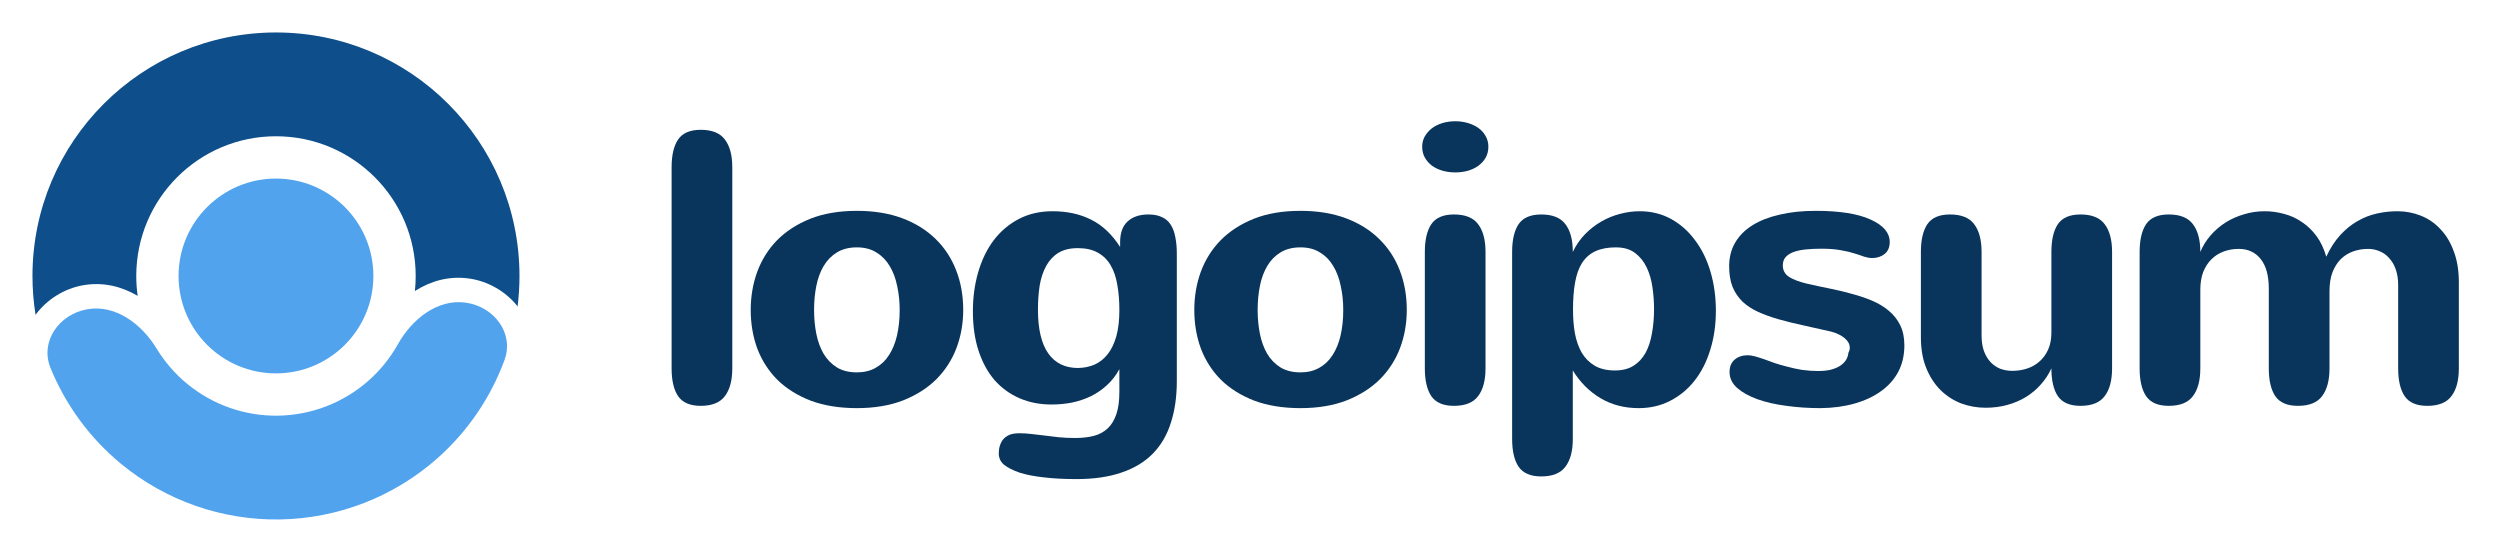
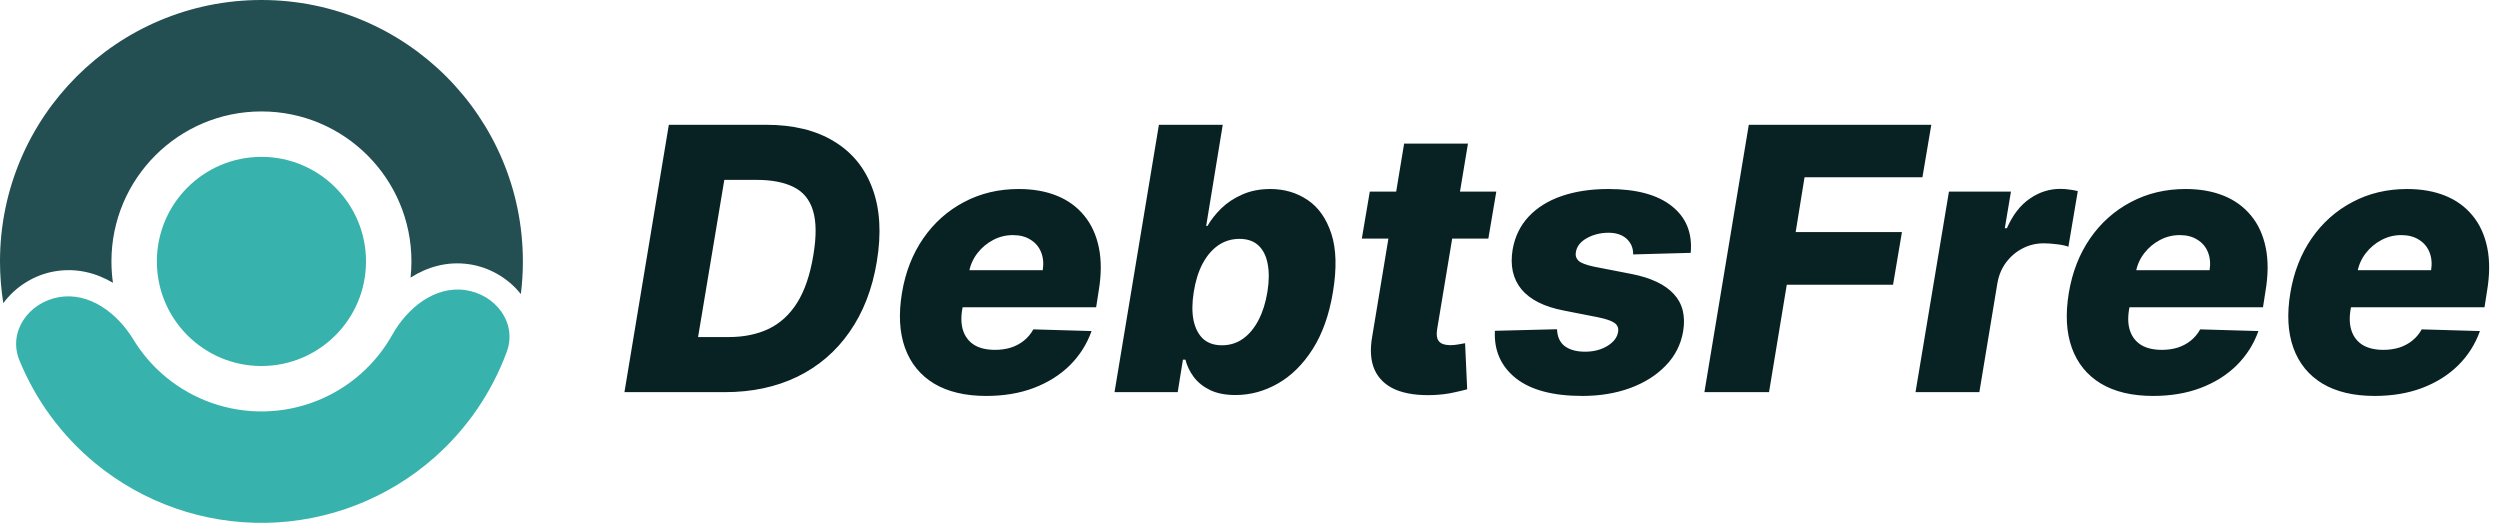
- <svg xmlns="http://www.w3.org/2000/svg" id="logo-27" width="154" height="34" viewBox="0 0 154 34" fill="none">
-   <path d="M45.109 22.691C45.109 23.434 44.957 24.004 44.652 24.402C44.355 24.801 43.859 25 43.164 25C42.508 25 42.043 24.801 41.77 24.402C41.504 24.004 41.371 23.434 41.371 22.691V10.305C41.371 9.562 41.504 8.992 41.77 8.594C42.043 8.195 42.508 7.996 43.164 7.996C43.859 7.996 44.355 8.195 44.652 8.594C44.957 8.992 45.109 9.562 45.109 10.305V22.691Z" class="cneutral" fill="#09355D" />
-   <path d="M46.244 19.094C46.244 18.266 46.377 17.484 46.643 16.75C46.916 16.008 47.322 15.359 47.861 14.805C48.408 14.25 49.088 13.809 49.901 13.48C50.721 13.152 51.682 12.988 52.783 12.988C53.838 12.988 54.772 13.141 55.584 13.445C56.397 13.75 57.08 14.176 57.635 14.723C58.19 15.262 58.611 15.906 58.901 16.656C59.19 17.398 59.334 18.211 59.334 19.094C59.334 19.914 59.197 20.691 58.924 21.426C58.651 22.152 58.24 22.793 57.693 23.348C57.147 23.895 56.463 24.332 55.643 24.66C54.822 24.98 53.869 25.141 52.783 25.141C51.713 25.141 50.768 24.988 49.947 24.684C49.135 24.371 48.451 23.945 47.897 23.406C47.35 22.859 46.936 22.219 46.654 21.484C46.381 20.742 46.244 19.945 46.244 19.094ZM50.147 19.094C50.147 19.609 50.193 20.102 50.287 20.57C50.381 21.031 50.529 21.438 50.733 21.789C50.943 22.141 51.217 22.422 51.553 22.633C51.889 22.836 52.299 22.938 52.783 22.938C53.229 22.938 53.615 22.844 53.943 22.656C54.279 22.469 54.553 22.207 54.764 21.871C54.983 21.535 55.147 21.133 55.256 20.664C55.365 20.188 55.42 19.664 55.42 19.094C55.42 18.578 55.369 18.09 55.268 17.629C55.174 17.16 55.022 16.75 54.811 16.398C54.6 16.039 54.326 15.758 53.99 15.555C53.662 15.344 53.26 15.238 52.783 15.238C52.307 15.238 51.901 15.34 51.565 15.543C51.229 15.746 50.955 16.023 50.744 16.375C50.533 16.727 50.381 17.137 50.287 17.605C50.193 18.074 50.147 18.57 50.147 19.094Z" class="cneutral" fill="#09355D" />
-   <path d="M68.953 22.738C68.742 23.129 68.484 23.461 68.18 23.734C67.883 24.008 67.551 24.234 67.184 24.414C66.824 24.586 66.438 24.715 66.024 24.801C65.617 24.879 65.199 24.918 64.77 24.918C64.051 24.918 63.395 24.789 62.801 24.531C62.207 24.273 61.696 23.902 61.266 23.418C60.844 22.926 60.516 22.324 60.281 21.613C60.047 20.902 59.93 20.09 59.93 19.176C59.93 18.316 60.039 17.512 60.258 16.762C60.477 16.012 60.793 15.359 61.207 14.805C61.629 14.25 62.145 13.812 62.754 13.492C63.363 13.172 64.059 13.012 64.84 13.012C65.731 13.012 66.52 13.184 67.207 13.527C67.903 13.871 68.5 14.434 69 15.215V14.91C69 14.348 69.153 13.926 69.457 13.645C69.77 13.355 70.199 13.211 70.746 13.211C71.074 13.211 71.352 13.266 71.578 13.375C71.805 13.477 71.984 13.633 72.117 13.844C72.25 14.047 72.344 14.301 72.399 14.605C72.461 14.902 72.492 15.242 72.492 15.625V23.477C72.492 24.43 72.371 25.281 72.129 26.031C71.895 26.781 71.528 27.414 71.028 27.93C70.528 28.445 69.887 28.836 69.106 29.102C68.324 29.375 67.395 29.512 66.317 29.512C65.559 29.512 64.887 29.477 64.301 29.406C63.723 29.344 63.223 29.246 62.801 29.113C62.379 28.965 62.059 28.801 61.84 28.621C61.629 28.441 61.524 28.207 61.524 27.918C61.524 27.754 61.547 27.598 61.594 27.449C61.641 27.301 61.711 27.168 61.805 27.051C61.906 26.941 62.035 26.852 62.192 26.781C62.356 26.719 62.555 26.688 62.789 26.688C63.039 26.688 63.289 26.703 63.539 26.734C63.797 26.766 64.063 26.797 64.336 26.828C64.617 26.867 64.91 26.902 65.215 26.934C65.528 26.965 65.863 26.98 66.223 26.98C66.653 26.98 67.035 26.938 67.371 26.852C67.707 26.766 67.992 26.613 68.227 26.395C68.461 26.176 68.641 25.883 68.766 25.516C68.891 25.156 68.953 24.695 68.953 24.133V22.738ZM68.953 19.094C68.953 18.523 68.91 18.004 68.824 17.535C68.746 17.066 68.609 16.668 68.414 16.34C68.219 16.004 67.957 15.746 67.629 15.566C67.301 15.379 66.891 15.285 66.399 15.285C65.914 15.285 65.512 15.383 65.192 15.578C64.879 15.773 64.629 16.043 64.442 16.387C64.254 16.73 64.121 17.133 64.043 17.594C63.973 18.055 63.938 18.547 63.938 19.07C63.938 20.266 64.149 21.164 64.57 21.766C64.992 22.367 65.606 22.668 66.41 22.668C66.785 22.66 67.125 22.59 67.43 22.457C67.742 22.316 68.012 22.102 68.238 21.812C68.465 21.523 68.641 21.156 68.766 20.711C68.891 20.266 68.953 19.727 68.953 19.094Z" class="cneutral" fill="#09355D" />
-   <path d="M73.569 19.094C73.569 18.266 73.701 17.484 73.967 16.75C74.24 16.008 74.647 15.359 75.186 14.805C75.733 14.25 76.412 13.809 77.225 13.48C78.045 13.152 79.006 12.988 80.108 12.988C81.162 12.988 82.096 13.141 82.908 13.445C83.721 13.75 84.404 14.176 84.959 14.723C85.514 15.262 85.936 15.906 86.225 16.656C86.514 17.398 86.658 18.211 86.658 19.094C86.658 19.914 86.522 20.691 86.248 21.426C85.975 22.152 85.565 22.793 85.018 23.348C84.471 23.895 83.787 24.332 82.967 24.66C82.147 24.98 81.194 25.141 80.108 25.141C79.037 25.141 78.092 24.988 77.272 24.684C76.459 24.371 75.776 23.945 75.221 23.406C74.674 22.859 74.26 22.219 73.979 21.484C73.705 20.742 73.569 19.945 73.569 19.094ZM77.471 19.094C77.471 19.609 77.518 20.102 77.612 20.57C77.705 21.031 77.854 21.438 78.057 21.789C78.268 22.141 78.541 22.422 78.877 22.633C79.213 22.836 79.623 22.938 80.108 22.938C80.553 22.938 80.94 22.844 81.268 22.656C81.604 22.469 81.877 22.207 82.088 21.871C82.307 21.535 82.471 21.133 82.58 20.664C82.69 20.188 82.744 19.664 82.744 19.094C82.744 18.578 82.694 18.09 82.592 17.629C82.498 17.16 82.346 16.75 82.135 16.398C81.924 16.039 81.651 15.758 81.315 15.555C80.987 15.344 80.584 15.238 80.108 15.238C79.631 15.238 79.225 15.34 78.889 15.543C78.553 15.746 78.279 16.023 78.069 16.375C77.858 16.727 77.705 17.137 77.612 17.605C77.518 18.074 77.471 18.57 77.471 19.094Z" class="cneutral" fill="#09355D" />
-   <path d="M91.684 9.039C91.684 9.297 91.625 9.527 91.508 9.73C91.391 9.926 91.239 10.09 91.051 10.223C90.864 10.355 90.645 10.457 90.395 10.527C90.153 10.59 89.903 10.621 89.645 10.621C89.371 10.621 89.11 10.586 88.86 10.516C88.618 10.445 88.403 10.344 88.215 10.211C88.028 10.07 87.879 9.902 87.77 9.707C87.66 9.512 87.606 9.289 87.606 9.039C87.606 8.812 87.657 8.605 87.758 8.418C87.868 8.223 88.012 8.055 88.192 7.914C88.371 7.773 88.586 7.664 88.836 7.586C89.086 7.508 89.36 7.469 89.657 7.469C89.914 7.469 90.164 7.504 90.407 7.574C90.657 7.645 90.875 7.746 91.063 7.879C91.25 8.012 91.399 8.176 91.508 8.371C91.625 8.566 91.684 8.789 91.684 9.039ZM91.508 22.691C91.508 23.434 91.356 24.004 91.051 24.402C90.754 24.801 90.258 25 89.563 25C88.907 25 88.442 24.801 88.168 24.402C87.903 24.004 87.77 23.434 87.77 22.691V15.52C87.77 14.777 87.903 14.207 88.168 13.809C88.442 13.41 88.907 13.211 89.563 13.211C90.258 13.211 90.754 13.41 91.051 13.809C91.356 14.207 91.508 14.777 91.508 15.52V22.691Z" class="cneutral" fill="#09355D" />
-   <path d="M96.897 19.07C96.897 19.594 96.936 20.082 97.014 20.535C97.1 20.988 97.241 21.387 97.436 21.73C97.639 22.066 97.905 22.332 98.233 22.527C98.569 22.723 98.983 22.82 99.475 22.82C99.928 22.82 100.307 22.727 100.612 22.539C100.924 22.344 101.174 22.078 101.362 21.742C101.549 21.398 101.682 20.996 101.76 20.535C101.846 20.074 101.889 19.574 101.889 19.035C101.889 18.605 101.858 18.168 101.795 17.723C101.733 17.27 101.616 16.859 101.444 16.492C101.272 16.125 101.034 15.824 100.729 15.59C100.424 15.355 100.026 15.238 99.534 15.238C99.041 15.238 98.623 15.316 98.28 15.473C97.944 15.629 97.67 15.867 97.459 16.188C97.256 16.508 97.112 16.91 97.026 17.395C96.94 17.871 96.897 18.43 96.897 19.07ZM96.885 15.52C97.081 15.105 97.331 14.742 97.635 14.43C97.94 14.117 98.276 13.855 98.643 13.645C99.01 13.434 99.393 13.277 99.791 13.176C100.198 13.066 100.6 13.012 100.998 13.012C101.717 13.012 102.366 13.172 102.944 13.492C103.522 13.812 104.014 14.25 104.42 14.805C104.834 15.352 105.151 16 105.37 16.75C105.588 17.492 105.698 18.289 105.698 19.141C105.698 20.023 105.58 20.832 105.346 21.566C105.12 22.301 104.795 22.934 104.373 23.465C103.959 23.988 103.459 24.398 102.873 24.695C102.295 24.992 101.651 25.141 100.94 25.141C100.065 25.141 99.284 24.938 98.596 24.531C97.909 24.125 97.338 23.555 96.885 22.82V27.039C96.885 27.781 96.733 28.352 96.428 28.75C96.131 29.148 95.635 29.348 94.94 29.348C94.284 29.348 93.819 29.148 93.545 28.75C93.28 28.352 93.147 27.781 93.147 27.039V15.52C93.147 14.777 93.28 14.207 93.545 13.809C93.819 13.41 94.284 13.211 94.94 13.211C95.635 13.211 96.131 13.41 96.428 13.809C96.733 14.207 96.885 14.777 96.885 15.52Z" class="cneutral" fill="#09355D" />
-   <path d="M109.821 16.352C109.821 16.656 109.954 16.895 110.219 17.066C110.485 17.23 110.852 17.367 111.321 17.477C111.766 17.578 112.223 17.676 112.692 17.77C113.161 17.863 113.618 17.973 114.063 18.098C114.508 18.215 114.926 18.355 115.317 18.52C115.707 18.684 116.051 18.891 116.348 19.141C116.645 19.383 116.879 19.68 117.051 20.031C117.223 20.375 117.309 20.789 117.309 21.273C117.309 21.883 117.184 22.426 116.934 22.902C116.684 23.371 116.329 23.77 115.868 24.098C115.415 24.426 114.872 24.68 114.239 24.859C113.606 25.039 112.907 25.133 112.141 25.141C111.415 25.141 110.715 25.094 110.043 25C109.372 24.914 108.774 24.777 108.25 24.59C107.735 24.402 107.321 24.172 107.008 23.898C106.696 23.617 106.54 23.289 106.54 22.914C106.54 22.586 106.645 22.332 106.856 22.152C107.067 21.973 107.336 21.883 107.665 21.883C107.79 21.883 107.938 21.906 108.11 21.953C108.282 22 108.469 22.059 108.672 22.129C108.875 22.199 109.09 22.277 109.317 22.363C109.551 22.441 109.793 22.512 110.043 22.574C110.356 22.66 110.676 22.73 111.004 22.785C111.34 22.832 111.684 22.855 112.036 22.855C112.254 22.855 112.469 22.836 112.68 22.797C112.891 22.75 113.079 22.684 113.243 22.598C113.415 22.504 113.555 22.387 113.665 22.246C113.774 22.105 113.84 21.934 113.864 21.73C113.887 21.684 113.907 21.637 113.922 21.59C113.938 21.543 113.946 21.488 113.946 21.426C113.946 21.207 113.844 21.012 113.641 20.84C113.446 20.668 113.168 20.531 112.809 20.43C112.207 20.289 111.633 20.16 111.086 20.043C110.54 19.926 110.032 19.801 109.563 19.668C109.102 19.535 108.68 19.383 108.297 19.211C107.922 19.039 107.602 18.828 107.336 18.578C107.079 18.328 106.875 18.027 106.727 17.676C106.586 17.324 106.516 16.898 106.516 16.398C106.516 15.859 106.637 15.379 106.879 14.957C107.129 14.527 107.485 14.168 107.946 13.879C108.407 13.59 108.965 13.371 109.622 13.223C110.278 13.066 111.02 12.988 111.848 12.988C113.332 12.988 114.461 13.168 115.235 13.527C116.016 13.879 116.407 14.34 116.407 14.91C116.407 15.23 116.301 15.477 116.09 15.648C115.879 15.812 115.625 15.895 115.329 15.895C115.172 15.895 115.008 15.867 114.836 15.812C114.672 15.75 114.473 15.684 114.239 15.613C114.004 15.535 113.723 15.469 113.395 15.414C113.075 15.352 112.676 15.32 112.2 15.32C111.84 15.32 111.512 15.336 111.215 15.367C110.926 15.398 110.676 15.453 110.465 15.531C110.262 15.609 110.102 15.715 109.985 15.848C109.875 15.98 109.821 16.148 109.821 16.352Z" class="cneutral" fill="#09355D" />
-   <path d="M122.065 20.652C122.065 21.02 122.112 21.34 122.206 21.613C122.307 21.887 122.444 22.117 122.616 22.305C122.788 22.484 122.987 22.621 123.213 22.715C123.448 22.801 123.698 22.844 123.963 22.844C124.276 22.844 124.577 22.797 124.866 22.703C125.155 22.609 125.409 22.465 125.628 22.27C125.854 22.074 126.034 21.828 126.167 21.531C126.299 21.234 126.366 20.887 126.366 20.488V15.52C126.366 14.777 126.499 14.207 126.764 13.809C127.038 13.41 127.503 13.211 128.159 13.211C128.854 13.211 129.35 13.41 129.647 13.809C129.952 14.207 130.104 14.777 130.104 15.52V22.691C130.104 23.434 129.952 24.004 129.647 24.402C129.35 24.801 128.854 25 128.159 25C127.503 25 127.038 24.801 126.764 24.402C126.499 24.004 126.366 23.434 126.366 22.691C126.202 23.051 125.987 23.379 125.721 23.676C125.463 23.973 125.159 24.23 124.807 24.449C124.463 24.66 124.081 24.824 123.659 24.941C123.245 25.059 122.795 25.117 122.311 25.117C121.788 25.117 121.284 25.027 120.799 24.848C120.323 24.66 119.901 24.387 119.534 24.027C119.167 23.66 118.874 23.207 118.655 22.668C118.436 22.129 118.327 21.5 118.327 20.781V15.52C118.327 14.777 118.46 14.207 118.725 13.809C118.999 13.41 119.463 13.211 120.12 13.211C120.815 13.211 121.311 13.41 121.608 13.809C121.913 14.207 122.065 14.777 122.065 15.52V20.652Z" class="cneutral" fill="#09355D" />
-   <path d="M131.801 15.52C131.801 14.777 131.934 14.207 132.2 13.809C132.473 13.41 132.938 13.211 133.594 13.211C134.29 13.211 134.786 13.41 135.083 13.809C135.387 14.207 135.54 14.777 135.54 15.52C135.696 15.145 135.907 14.805 136.173 14.5C136.446 14.188 136.755 13.922 137.098 13.703C137.45 13.484 137.829 13.316 138.235 13.199C138.641 13.074 139.063 13.012 139.501 13.012C139.907 13.012 140.305 13.066 140.696 13.176C141.094 13.277 141.462 13.445 141.798 13.68C142.141 13.906 142.442 14.195 142.7 14.547C142.958 14.898 143.157 15.32 143.298 15.812C143.54 15.289 143.825 14.848 144.153 14.488C144.481 14.129 144.837 13.84 145.219 13.621C145.602 13.402 146.001 13.246 146.415 13.152C146.837 13.059 147.258 13.012 147.68 13.012C148.18 13.012 148.657 13.102 149.11 13.281C149.571 13.461 149.973 13.734 150.317 14.102C150.669 14.461 150.946 14.918 151.149 15.473C151.36 16.02 151.465 16.66 151.465 17.395V22.691C151.465 23.434 151.313 24.004 151.008 24.402C150.712 24.801 150.215 25 149.52 25C148.864 25 148.399 24.801 148.126 24.402C147.86 24.004 147.727 23.434 147.727 22.691V17.559C147.727 17.207 147.68 16.895 147.587 16.621C147.493 16.34 147.36 16.105 147.188 15.918C147.024 15.723 146.829 15.578 146.602 15.484C146.376 15.383 146.133 15.332 145.876 15.332C145.555 15.332 145.251 15.383 144.962 15.484C144.673 15.586 144.419 15.742 144.2 15.953C143.989 16.164 143.817 16.434 143.684 16.762C143.559 17.09 143.497 17.484 143.497 17.945V22.691C143.497 23.434 143.344 24.004 143.04 24.402C142.743 24.801 142.247 25 141.551 25C140.895 25 140.43 24.801 140.157 24.402C139.891 24.004 139.758 23.434 139.758 22.691V17.781C139.758 16.977 139.59 16.367 139.255 15.953C138.926 15.539 138.477 15.332 137.907 15.332C137.571 15.332 137.258 15.387 136.969 15.496C136.68 15.605 136.43 15.766 136.219 15.977C136.008 16.188 135.84 16.449 135.715 16.762C135.598 17.074 135.54 17.434 135.54 17.84V22.691C135.54 23.434 135.387 24.004 135.083 24.402C134.786 24.801 134.29 25 133.594 25C132.938 25 132.473 24.801 132.2 24.402C131.934 24.004 131.801 23.434 131.801 22.691V15.52Z" class="cneutral" fill="#09355D" />
-   <path d="M17 23C13.686 23 11 20.314 11 17C11 13.686 13.686 11 17 11C20.314 11 23 13.686 23 17C23 20.314 20.314 23 17 23Z" class="ccustom" fill="#51A3EE" />
-   <path d="M5.376 19.05C3.637 19.356 2.446 21.036 3.113 22.67C4.045 24.952 5.532 26.986 7.459 28.574C10.215 30.846 13.691 32.06 17.262 31.998C20.833 31.935 24.264 30.601 26.939 28.234C28.81 26.579 30.225 24.495 31.076 22.182C31.686 20.525 30.437 18.888 28.688 18.643C26.94 18.397 25.37 19.67 24.507 21.21C24.038 22.044 23.431 22.802 22.703 23.446C21.168 24.804 19.199 25.569 17.15 25.605C15.101 25.641 13.107 24.944 11.526 23.641C10.776 23.023 10.142 22.287 9.645 21.469C8.728 19.96 7.115 18.743 5.376 19.05Z" class="ccustom" fill="#51A3EE" />
-   <path d="M31.884 18.875C31.961 18.26 32 17.635 32 17C32 8.716 25.284 2 17 2C8.716 2 2 8.716 2 17C2 17.815 2.065 18.614 2.19 19.394C2.879 18.451 3.954 17.777 5.116 17.572C6.372 17.351 7.515 17.656 8.48 18.225C8.423 17.825 8.394 17.416 8.394 17C8.394 12.247 12.247 8.394 17 8.394C21.753 8.394 25.606 12.247 25.606 17C25.606 17.313 25.59 17.623 25.557 17.928C26.502 17.324 27.633 16.98 28.897 17.157C30.065 17.321 31.163 17.956 31.884 18.875Z" class="ccompli1" fill="#0E4F8B" />
+ <svg xmlns="http://www.w3.org/2000/svg" width="306" height="64" viewBox="0 0 306 64" fill="none">
+   <path d="M32 44.8C24.931 44.8 19.2 39.069 19.2 32C19.2 24.931 24.931 19.2 32 19.2C39.069 19.2 44.8 24.931 44.8 32C44.8 39.069 39.069 44.8 32 44.8Z" fill="#38B2AC" />
+   <path d="M7.203 36.373C3.493 37.027 0.951 40.61 2.375 44.097C4.363 48.965 7.534 53.303 11.646 56.692C17.525 61.538 24.941 64.128 32.559 63.995C40.177 63.862 47.498 61.015 53.204 55.967C57.195 52.436 60.213 47.99 62.03 43.056C63.331 39.521 60.665 36.029 56.935 35.504C53.205 34.98 49.856 37.695 48.014 40.98C47.016 42.761 45.719 44.377 44.166 45.751C40.892 48.648 36.691 50.281 32.321 50.357C27.95 50.434 23.695 48.948 20.322 46.167C18.722 44.848 17.37 43.279 16.309 41.534C14.354 38.315 10.912 35.718 7.203 36.373Z" fill="#38B2AC" />
+   <path d="M63.752 35.999C63.916 34.689 64 33.354 64 32C64 14.327 49.673 0 32 0C14.327 0 0 14.327 0 32C0 33.738 0.139 35.444 0.405 37.107C1.875 35.094 4.169 33.658 6.647 33.221C9.328 32.748 11.764 33.399 13.825 34.614C13.703 33.76 13.64 32.888 13.64 32C13.64 21.86 21.86 13.64 32 13.64C42.14 13.64 50.36 21.86 50.36 32C50.36 32.669 50.324 33.329 50.255 33.979C52.271 32.692 54.684 31.956 57.38 32.336C59.871 32.686 62.213 34.04 63.752 35.999Z" fill="#234E52" />
+   <path d="M88.704 48H76.431L81.865 15.273H93.77C97.094 15.273 99.864 15.949 102.08 17.302C104.306 18.645 105.877 20.573 106.794 23.087C107.721 25.591 107.896 28.573 107.321 32.036C106.767 35.381 105.654 38.247 103.981 40.633C102.319 43.02 100.189 44.847 97.589 46.114C94.99 47.371 92.028 48 88.704 48ZM85.444 41.256H89.2C91.032 41.256 92.651 40.926 94.058 40.266C95.474 39.594 96.646 38.524 97.573 37.054C98.5 35.573 99.16 33.629 99.555 31.221C99.938 28.92 99.922 27.103 99.507 25.772C99.102 24.429 98.314 23.471 97.142 22.895C95.981 22.309 94.462 22.016 92.587 22.016H88.656L85.444 41.256ZM120.712 48.463C118.145 48.463 116.014 47.957 114.32 46.945C112.637 45.923 111.455 44.468 110.773 42.583C110.091 40.686 109.968 38.433 110.405 35.823C110.831 33.288 111.7 31.072 113.01 29.175C114.331 27.268 115.993 25.788 117.996 24.733C119.999 23.668 122.23 23.135 124.691 23.135C126.439 23.135 127.989 23.407 129.342 23.95C130.695 24.493 131.813 25.303 132.697 26.379C133.582 27.444 134.184 28.755 134.503 30.31C134.823 31.865 134.812 33.65 134.471 35.663L134.168 37.613H112.85L113.569 33.075H127.632C127.76 32.244 127.69 31.503 127.424 30.853C127.158 30.203 126.726 29.697 126.13 29.335C125.544 28.962 124.825 28.776 123.972 28.776C123.109 28.776 122.3 28.978 121.543 29.383C120.798 29.777 120.164 30.31 119.642 30.981C119.12 31.652 118.779 32.409 118.619 33.25L117.772 37.901C117.602 38.934 117.65 39.818 117.916 40.553C118.182 41.288 118.64 41.853 119.29 42.247C119.94 42.631 120.776 42.822 121.799 42.822C122.481 42.822 123.12 42.732 123.717 42.551C124.313 42.359 124.846 42.077 125.315 41.704C125.794 41.32 126.183 40.857 126.481 40.314L133.608 40.521C133.033 42.13 132.143 43.531 130.94 44.724C129.736 45.907 128.266 46.828 126.529 47.489C124.803 48.139 122.864 48.463 120.712 48.463ZM136.417 48L141.85 15.273H149.664L147.635 27.657H147.795C148.221 26.912 148.785 26.192 149.489 25.5C150.202 24.808 151.06 24.243 152.061 23.806C153.063 23.359 154.208 23.135 155.497 23.135C157.202 23.135 158.72 23.582 160.051 24.477C161.383 25.372 162.353 26.752 162.96 28.616C163.567 30.48 163.631 32.856 163.152 35.743C162.693 38.524 161.868 40.852 160.675 42.727C159.481 44.602 158.059 46.008 156.408 46.945C154.767 47.883 153.041 48.352 151.23 48.352C149.995 48.352 148.956 48.149 148.114 47.744C147.283 47.34 146.617 46.807 146.117 46.146C145.627 45.486 145.286 44.777 145.094 44.021H144.79L144.151 48H136.417ZM146.117 35.727C145.904 37.048 145.893 38.199 146.085 39.179C146.287 40.159 146.676 40.921 147.251 41.464C147.837 41.997 148.61 42.263 149.568 42.263C150.527 42.263 151.385 41.997 152.141 41.464C152.898 40.921 153.532 40.159 154.043 39.179C154.554 38.199 154.916 37.048 155.13 35.727C155.343 34.406 155.353 33.261 155.161 32.291C154.98 31.322 154.602 30.571 154.027 30.038C153.452 29.506 152.679 29.239 151.71 29.239C150.751 29.239 149.888 29.5 149.121 30.022C148.365 30.544 147.725 31.29 147.203 32.26C146.692 33.229 146.33 34.385 146.117 35.727ZM183.147 23.454L182.172 29.207H166.687L167.662 23.454H183.147ZM171.865 17.574H179.679L175.908 40.282C175.833 40.761 175.844 41.15 175.94 41.448C176.046 41.736 176.238 41.944 176.515 42.071C176.803 42.189 177.154 42.247 177.57 42.247C177.857 42.247 178.177 42.215 178.528 42.151C178.88 42.087 179.146 42.039 179.327 42.008L179.583 47.648C179.168 47.766 178.608 47.899 177.905 48.048C177.213 48.208 176.403 48.309 175.476 48.352C173.601 48.426 172.051 48.208 170.826 47.696C169.612 47.174 168.754 46.365 168.253 45.267C167.763 44.17 167.667 42.796 167.966 41.145L171.865 17.574ZM206.945 30.949L199.898 31.141C199.908 30.619 199.791 30.161 199.546 29.767C199.301 29.362 198.955 29.048 198.508 28.824C198.06 28.6 197.527 28.488 196.91 28.488C195.908 28.488 195.008 28.712 194.209 29.159C193.421 29.607 192.978 30.188 192.883 30.901C192.808 31.285 192.915 31.62 193.202 31.908C193.49 32.185 194.129 32.43 195.12 32.643L199.722 33.538C202.087 34.007 203.802 34.822 204.868 35.983C205.944 37.133 206.327 38.657 206.018 40.553C205.741 42.173 205.027 43.574 203.877 44.756C202.737 45.939 201.283 46.855 199.514 47.505C197.756 48.144 195.812 48.463 193.682 48.463C190.081 48.463 187.364 47.739 185.532 46.29C183.71 44.831 182.858 42.897 182.975 40.489L190.581 40.298C190.613 41.203 190.917 41.885 191.492 42.343C192.078 42.791 192.872 43.025 193.873 43.046C194.971 43.068 195.919 42.838 196.718 42.359C197.517 41.88 197.964 41.288 198.06 40.585C198.124 40.127 197.97 39.77 197.597 39.515C197.234 39.259 196.558 39.03 195.567 38.827L191.412 38.012C189.026 37.554 187.3 36.691 186.235 35.424C185.18 34.145 184.818 32.515 185.148 30.534C185.425 28.957 186.075 27.62 187.098 26.523C188.131 25.415 189.479 24.573 191.141 23.998C192.813 23.423 194.72 23.135 196.862 23.135C200.292 23.135 202.881 23.833 204.628 25.228C206.386 26.613 207.158 28.52 206.945 30.949ZM208.619 48L214.052 15.273H236.392L235.306 21.697H220.876L219.789 28.408H232.797L231.71 34.848H218.702L216.529 48H208.619ZM234.459 48L238.55 23.454H246.14L245.389 27.929H245.645C246.359 26.31 247.291 25.106 248.441 24.317C249.592 23.518 250.838 23.119 252.181 23.119C252.543 23.119 252.905 23.146 253.267 23.199C253.64 23.241 253.992 23.305 254.322 23.391L253.172 30.198C252.809 30.06 252.335 29.959 251.749 29.895C251.163 29.82 250.631 29.783 250.151 29.783C249.224 29.783 248.362 29.99 247.562 30.406C246.774 30.811 246.103 31.381 245.549 32.116C245.006 32.84 244.649 33.693 244.478 34.673L242.273 48H234.459ZM263.535 48.463C260.967 48.463 258.836 47.957 257.143 46.945C255.459 45.923 254.277 44.468 253.595 42.583C252.913 40.686 252.791 38.433 253.227 35.823C253.654 33.288 254.522 31.072 255.832 29.175C257.153 27.268 258.815 25.788 260.818 24.733C262.821 23.668 265.053 23.135 267.514 23.135C269.261 23.135 270.811 23.407 272.164 23.95C273.517 24.493 274.635 25.303 275.52 26.379C276.404 27.444 277.006 28.755 277.325 30.31C277.645 31.865 277.634 33.65 277.294 35.663L276.99 37.613H255.672L256.392 33.075H270.454C270.582 32.244 270.513 31.503 270.246 30.853C269.98 30.203 269.548 29.697 268.952 29.335C268.366 28.962 267.647 28.776 266.795 28.776C265.932 28.776 265.122 28.978 264.366 29.383C263.62 29.777 262.986 30.31 262.464 30.981C261.942 31.652 261.601 32.409 261.441 33.25L260.594 37.901C260.424 38.934 260.472 39.818 260.738 40.553C261.004 41.288 261.463 41.853 262.112 42.247C262.762 42.631 263.599 42.822 264.621 42.822C265.303 42.822 265.942 42.732 266.539 42.551C267.135 42.359 267.668 42.077 268.137 41.704C268.616 41.32 269.005 40.857 269.303 40.314L276.431 40.521C275.855 42.13 274.966 43.531 273.762 44.724C272.558 45.907 271.088 46.828 269.351 47.489C267.626 48.139 265.687 48.463 263.535 48.463ZM290.649 48.463C288.081 48.463 285.951 47.957 284.257 46.945C282.574 45.923 281.391 44.468 280.709 42.583C280.027 40.686 279.905 38.433 280.342 35.823C280.768 33.288 281.636 31.072 282.946 29.175C284.267 27.268 285.929 25.788 287.932 24.733C289.935 23.668 292.167 23.135 294.628 23.135C296.375 23.135 297.925 23.407 299.278 23.95C300.631 24.493 301.75 25.303 302.634 26.379C303.518 27.444 304.12 28.755 304.44 30.31C304.759 31.865 304.749 33.65 304.408 35.663L304.104 37.613H282.787L283.506 33.075H297.568C297.696 32.244 297.627 31.503 297.361 30.853C297.094 30.203 296.663 29.697 296.066 29.335C295.48 28.962 294.761 28.776 293.909 28.776C293.046 28.776 292.236 28.978 291.48 29.383C290.734 29.777 290.1 30.31 289.578 30.981C289.056 31.652 288.715 32.409 288.555 33.25L287.709 37.901C287.538 38.934 287.586 39.818 287.852 40.553C288.119 41.288 288.577 41.853 289.227 42.247C289.877 42.631 290.713 42.822 291.736 42.822C292.417 42.822 293.057 42.732 293.653 42.551C294.25 42.359 294.782 42.077 295.251 41.704C295.731 41.32 296.119 40.857 296.418 40.314L303.545 40.521C302.97 42.13 302.08 43.531 300.876 44.724C299.672 45.907 298.202 46.828 296.466 47.489C294.74 48.139 292.801 48.463 290.649 48.463Z" fill="#082224" />
</svg>
